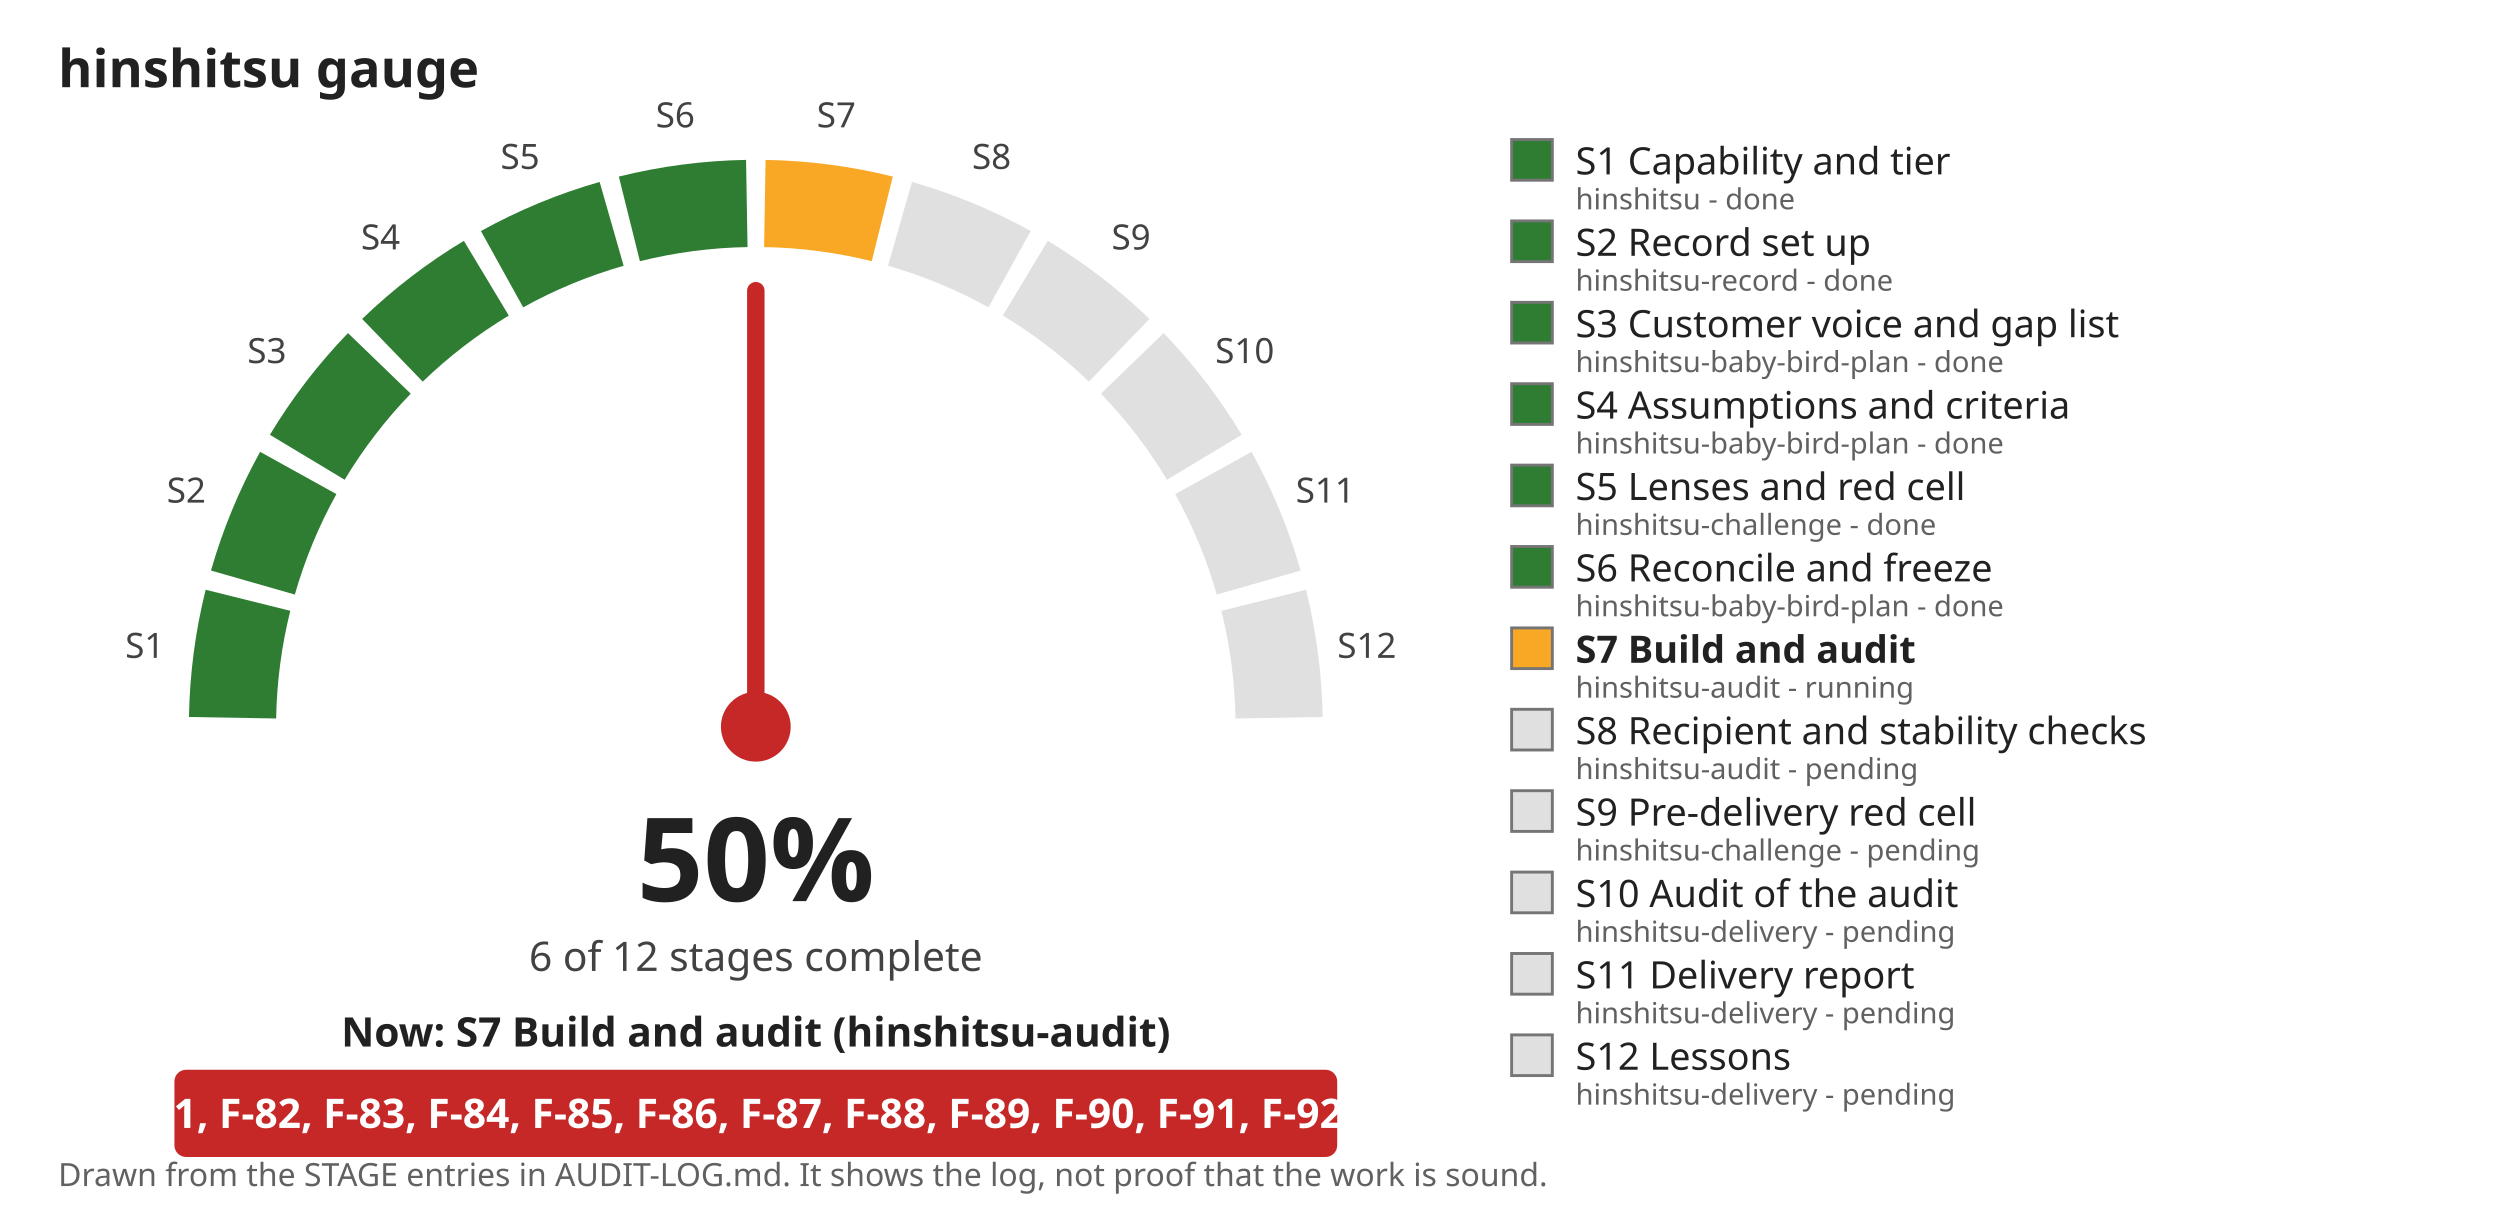
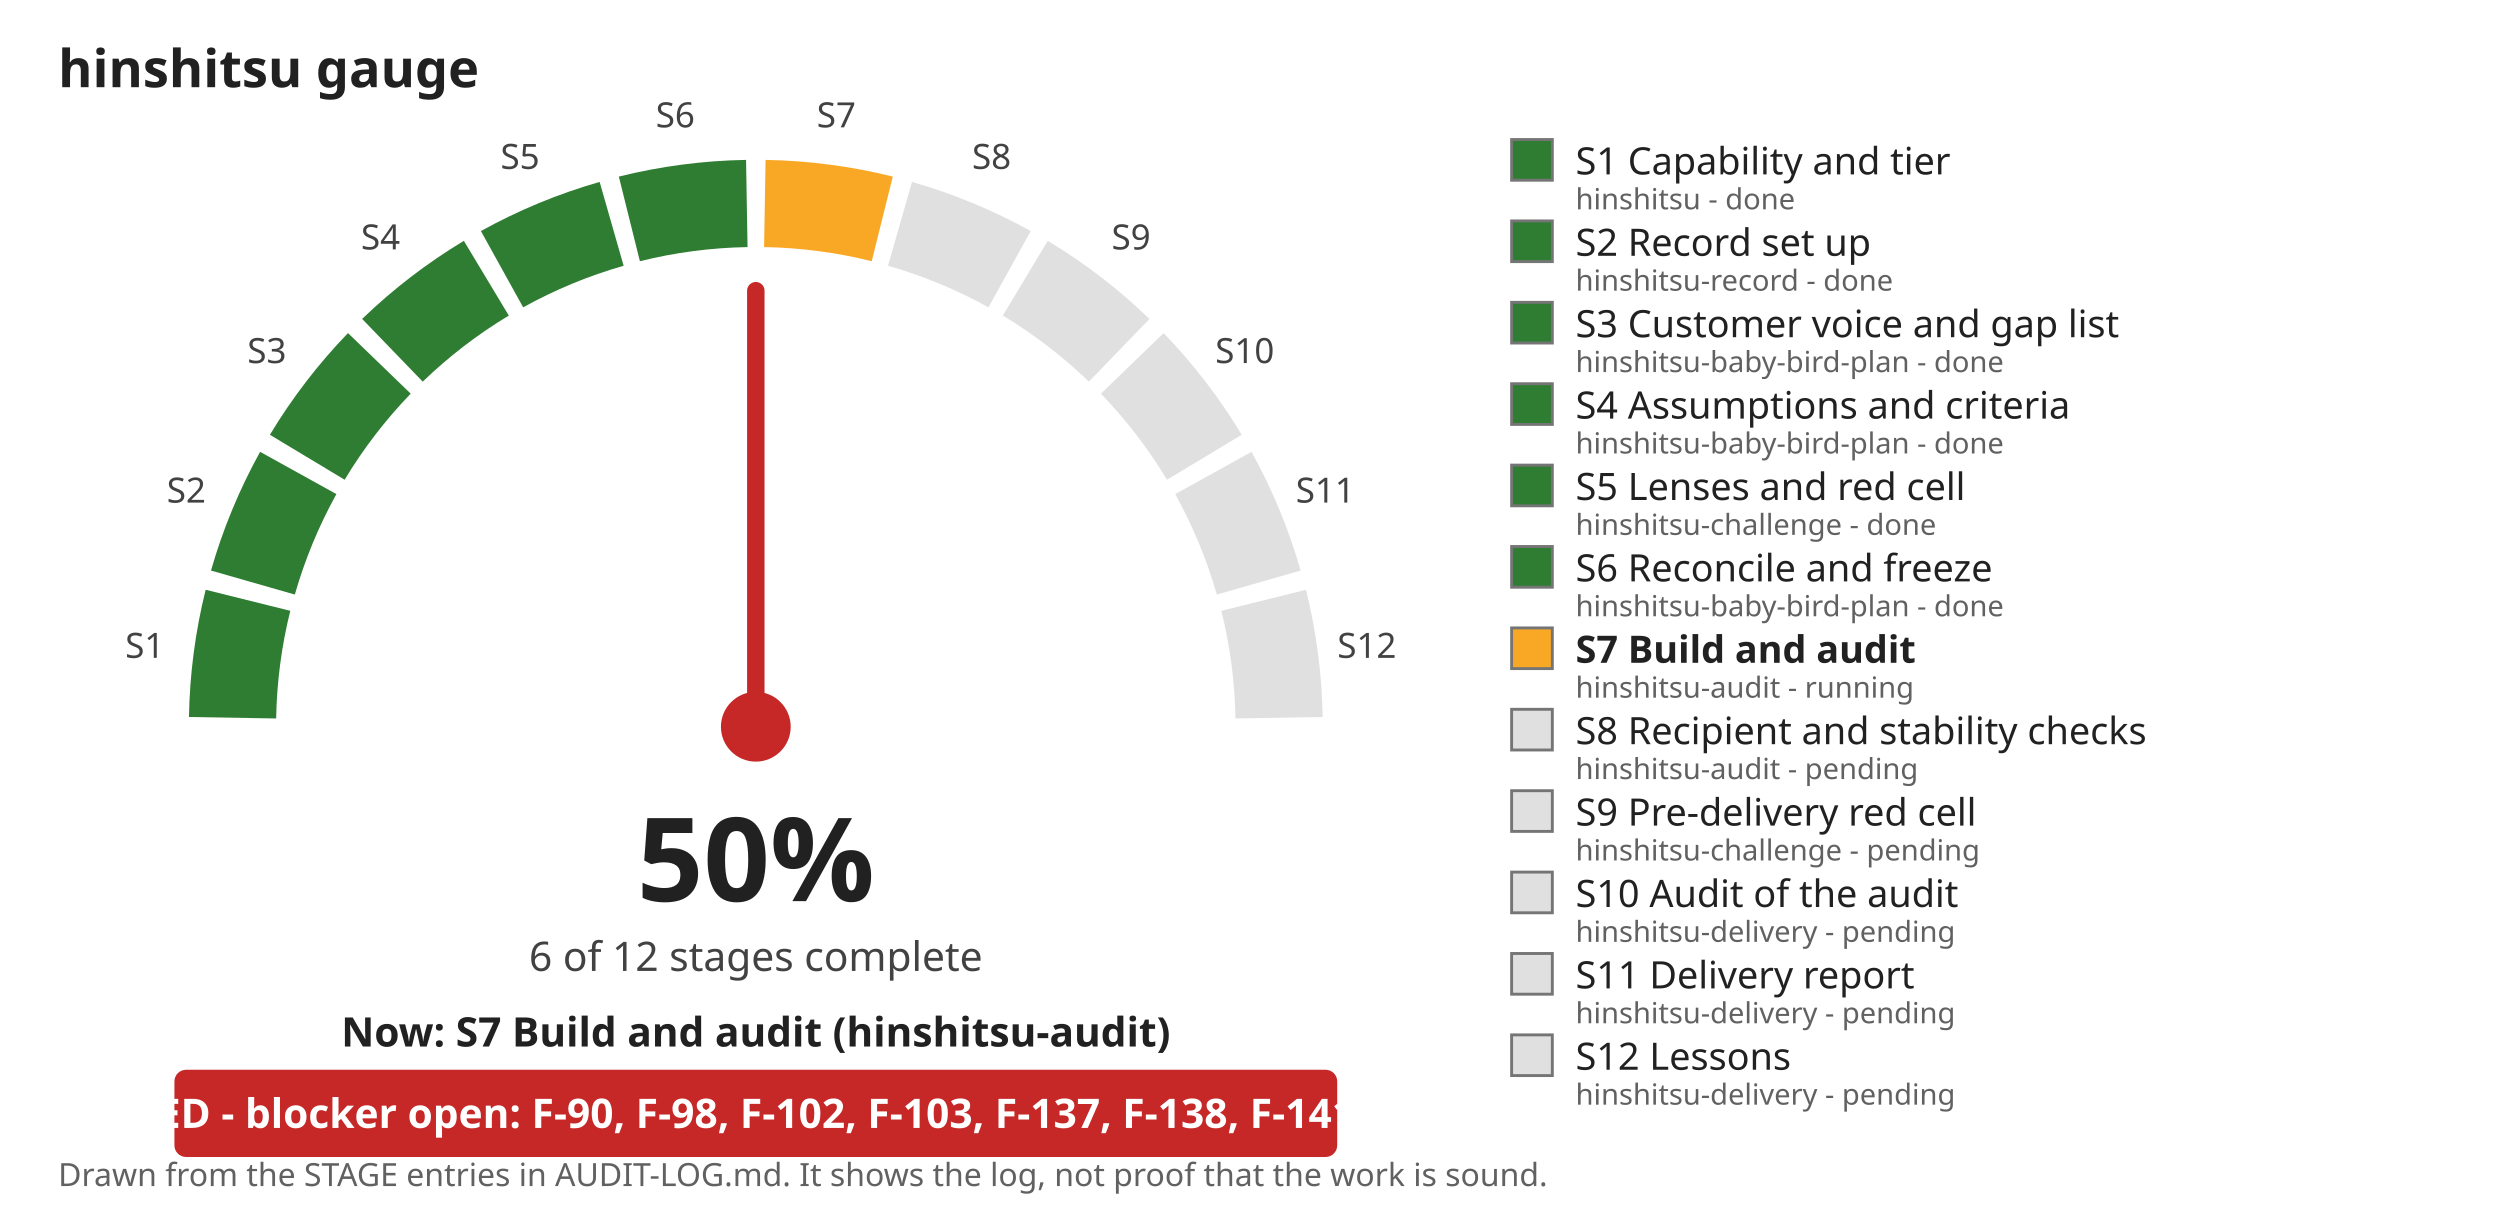
<svg xmlns="http://www.w3.org/2000/svg" viewBox="0 0 860 420" width="860" height="420" role="img" aria-label="hinshitsu gauge: 50 percent, 6 of 12 stages complete">
  <rect width="860" height="420" fill="#ffffff" />
  <text x="20" y="30" font-family="sans-serif" font-size="18" font-weight="bold" fill="#212121">hinshitsu gauge</text>
  <path d="M 80.0 246.9 A 180 180 0 0 1 85.3 206.5" fill="none" stroke="#2e7d32" stroke-width="30" />
  <text x="49.8" y="226.3" font-family="sans-serif" font-size="12" text-anchor="middle" fill="#424242">S1</text>
  <path d="M 87.0 200.4 A 180 180 0 0 1 102.6 162.7" fill="none" stroke="#2e7d32" stroke-width="30" />
  <text x="64.1" y="172.9" font-family="sans-serif" font-size="12" text-anchor="middle" fill="#424242">S2</text>
  <path d="M 105.7 157.3 A 180 180 0 0 1 130.5 125.0" fill="none" stroke="#2e7d32" stroke-width="30" />
  <text x="91.8" y="124.9" font-family="sans-serif" font-size="12" text-anchor="middle" fill="#424242">S3</text>
  <path d="M 135.0 120.5 A 180 180 0 0 1 167.3 95.7" fill="none" stroke="#2e7d32" stroke-width="30" />
  <text x="130.9" y="85.8" font-family="sans-serif" font-size="12" text-anchor="middle" fill="#424242">S4</text>
  <path d="M 172.7 92.6 A 180 180 0 0 1 210.4 77.0" fill="none" stroke="#2e7d32" stroke-width="30" />
  <text x="178.9" y="58.1" font-family="sans-serif" font-size="12" text-anchor="middle" fill="#424242">S5</text>
  <path d="M 216.5 75.3 A 180 180 0 0 1 256.9 70.0" fill="none" stroke="#2e7d32" stroke-width="30" />
  <text x="232.3" y="43.8" font-family="sans-serif" font-size="12" text-anchor="middle" fill="#424242">S6</text>
  <path d="M 263.1 70.0 A 180 180 0 0 1 303.5 75.3" fill="none" stroke="#f9a825" stroke-width="30" />
  <text x="287.7" y="43.8" font-family="sans-serif" font-size="12" text-anchor="middle" fill="#424242">S7</text>
  <path d="M 309.6 77.0 A 180 180 0 0 1 347.3 92.6" fill="none" stroke="#e0e0e0" stroke-width="30" />
  <text x="341.1" y="58.1" font-family="sans-serif" font-size="12" text-anchor="middle" fill="#424242">S8</text>
  <path d="M 352.7 95.7 A 180 180 0 0 1 385.0 120.5" fill="none" stroke="#e0e0e0" stroke-width="30" />
  <text x="389.1" y="85.8" font-family="sans-serif" font-size="12" text-anchor="middle" fill="#424242">S9</text>
  <path d="M 389.5 125.0 A 180 180 0 0 1 414.3 157.3" fill="none" stroke="#e0e0e0" stroke-width="30" />
  <text x="428.2" y="124.9" font-family="sans-serif" font-size="12" text-anchor="middle" fill="#424242">S10</text>
  <path d="M 417.4 162.7 A 180 180 0 0 1 433.0 200.4" fill="none" stroke="#e0e0e0" stroke-width="30" />
  <text x="455.9" y="172.9" font-family="sans-serif" font-size="12" text-anchor="middle" fill="#424242">S11</text>
  <path d="M 434.7 206.5 A 180 180 0 0 1 440.0 246.9" fill="none" stroke="#e0e0e0" stroke-width="30" />
  <text x="470.2" y="226.3" font-family="sans-serif" font-size="12" text-anchor="middle" fill="#424242">S12</text>
  <line x1="260.0" y1="250.0" x2="260.0" y2="100.0" stroke="#c62828" stroke-width="6" stroke-linecap="round" />
  <circle cx="260.0" cy="250.0" r="12" fill="#c62828" />
  <text x="260.0" y="310.0" font-family="sans-serif" font-size="40" font-weight="bold" text-anchor="middle" fill="#212121">50%</text>
  <text x="260.0" y="334.0" font-family="sans-serif" font-size="14" text-anchor="middle" fill="#424242">6 of 12 stages complete</text>
  <text x="260.0" y="360.0" font-family="sans-serif" font-size="14" font-weight="bold" text-anchor="middle" fill="#212121">Now: S7 Build and audit (hinshitsu-audit)</text>
  <rect x="60" y="368.0" width="400" height="30" rx="4" fill="#c62828" />
-   <text x="260.0" y="388.0" font-family="sans-serif" font-size="14" font-weight="bold" text-anchor="middle" fill="#ffffff">STOPPED - blocker open: F-21, F-22, F-23, F-24, F-26, F-29, F-30, F-34, F-35, F-81, F-82, F-83, F-84, F-85, F-86, F-87, F-88, F-89, F-90, F-91, F-92, F-93, F-94, F-95, F-96, F-97, F-98, F-99, F-100, F-101, F-102, F-103, F-137, F-138</text>
+   <text x="260.0" y="388.0" font-family="sans-serif" font-size="14" font-weight="bold" text-anchor="middle" fill="#ffffff">STOPPED - blocker open: F-90, F-98, F-102, F-103, F-137, F-138, F-141, F-149</text>
  <rect x="520" y="48" width="14" height="14" fill="#2e7d32" stroke="#757575" />
  <text x="542" y="60" font-family="sans-serif" font-size="13" font-weight="normal" fill="#212121">S1 Capability and tier</text>
  <text x="542" y="72" font-family="sans-serif" font-size="10" fill="#616161">hinshitsu - done</text>
  <rect x="520" y="76" width="14" height="14" fill="#2e7d32" stroke="#757575" />
  <text x="542" y="88" font-family="sans-serif" font-size="13" font-weight="normal" fill="#212121">S2 Record set up</text>
  <text x="542" y="100" font-family="sans-serif" font-size="10" fill="#616161">hinshitsu-record - done</text>
  <rect x="520" y="104" width="14" height="14" fill="#2e7d32" stroke="#757575" />
  <text x="542" y="116" font-family="sans-serif" font-size="13" font-weight="normal" fill="#212121">S3 Customer voice and gap list</text>
  <text x="542" y="128" font-family="sans-serif" font-size="10" fill="#616161">hinshitsu-baby-bird-plan - done</text>
  <rect x="520" y="132" width="14" height="14" fill="#2e7d32" stroke="#757575" />
  <text x="542" y="144" font-family="sans-serif" font-size="13" font-weight="normal" fill="#212121">S4 Assumptions and criteria</text>
  <text x="542" y="156" font-family="sans-serif" font-size="10" fill="#616161">hinshitsu-baby-bird-plan - done</text>
  <rect x="520" y="160" width="14" height="14" fill="#2e7d32" stroke="#757575" />
  <text x="542" y="172" font-family="sans-serif" font-size="13" font-weight="normal" fill="#212121">S5 Lenses and red cell</text>
  <text x="542" y="184" font-family="sans-serif" font-size="10" fill="#616161">hinshitsu-challenge - done</text>
  <rect x="520" y="188" width="14" height="14" fill="#2e7d32" stroke="#757575" />
  <text x="542" y="200" font-family="sans-serif" font-size="13" font-weight="normal" fill="#212121">S6 Reconcile and freeze</text>
  <text x="542" y="212" font-family="sans-serif" font-size="10" fill="#616161">hinshitsu-baby-bird-plan - done</text>
  <rect x="520" y="216" width="14" height="14" fill="#f9a825" stroke="#757575" />
  <text x="542" y="228" font-family="sans-serif" font-size="13" font-weight="bold" fill="#212121">S7 Build and audit</text>
  <text x="542" y="240" font-family="sans-serif" font-size="10" fill="#616161">hinshitsu-audit - running</text>
  <rect x="520" y="244" width="14" height="14" fill="#e0e0e0" stroke="#757575" />
  <text x="542" y="256" font-family="sans-serif" font-size="13" font-weight="normal" fill="#212121">S8 Recipient and stability checks</text>
  <text x="542" y="268" font-family="sans-serif" font-size="10" fill="#616161">hinshitsu-audit - pending</text>
  <rect x="520" y="272" width="14" height="14" fill="#e0e0e0" stroke="#757575" />
  <text x="542" y="284" font-family="sans-serif" font-size="13" font-weight="normal" fill="#212121">S9 Pre-delivery red cell</text>
  <text x="542" y="296" font-family="sans-serif" font-size="10" fill="#616161">hinshitsu-challenge - pending</text>
  <rect x="520" y="300" width="14" height="14" fill="#e0e0e0" stroke="#757575" />
  <text x="542" y="312" font-family="sans-serif" font-size="13" font-weight="normal" fill="#212121">S10 Audit of the audit</text>
  <text x="542" y="324" font-family="sans-serif" font-size="10" fill="#616161">hinshitsu-delivery - pending</text>
  <rect x="520" y="328" width="14" height="14" fill="#e0e0e0" stroke="#757575" />
  <text x="542" y="340" font-family="sans-serif" font-size="13" font-weight="normal" fill="#212121">S11 Delivery report</text>
  <text x="542" y="352" font-family="sans-serif" font-size="10" fill="#616161">hinshitsu-delivery - pending</text>
  <rect x="520" y="356" width="14" height="14" fill="#e0e0e0" stroke="#757575" />
  <text x="542" y="368" font-family="sans-serif" font-size="13" font-weight="normal" fill="#212121">S12 Lessons</text>
  <text x="542" y="380" font-family="sans-serif" font-size="10" fill="#616161">hinshitsu-delivery - pending</text>
  <text x="20" y="408" font-family="sans-serif" font-size="11" fill="#616161">Drawn from the STAGE entries in AUDIT-LOG.md. It shows the log, not proof that the work is sound.</text>
</svg>
